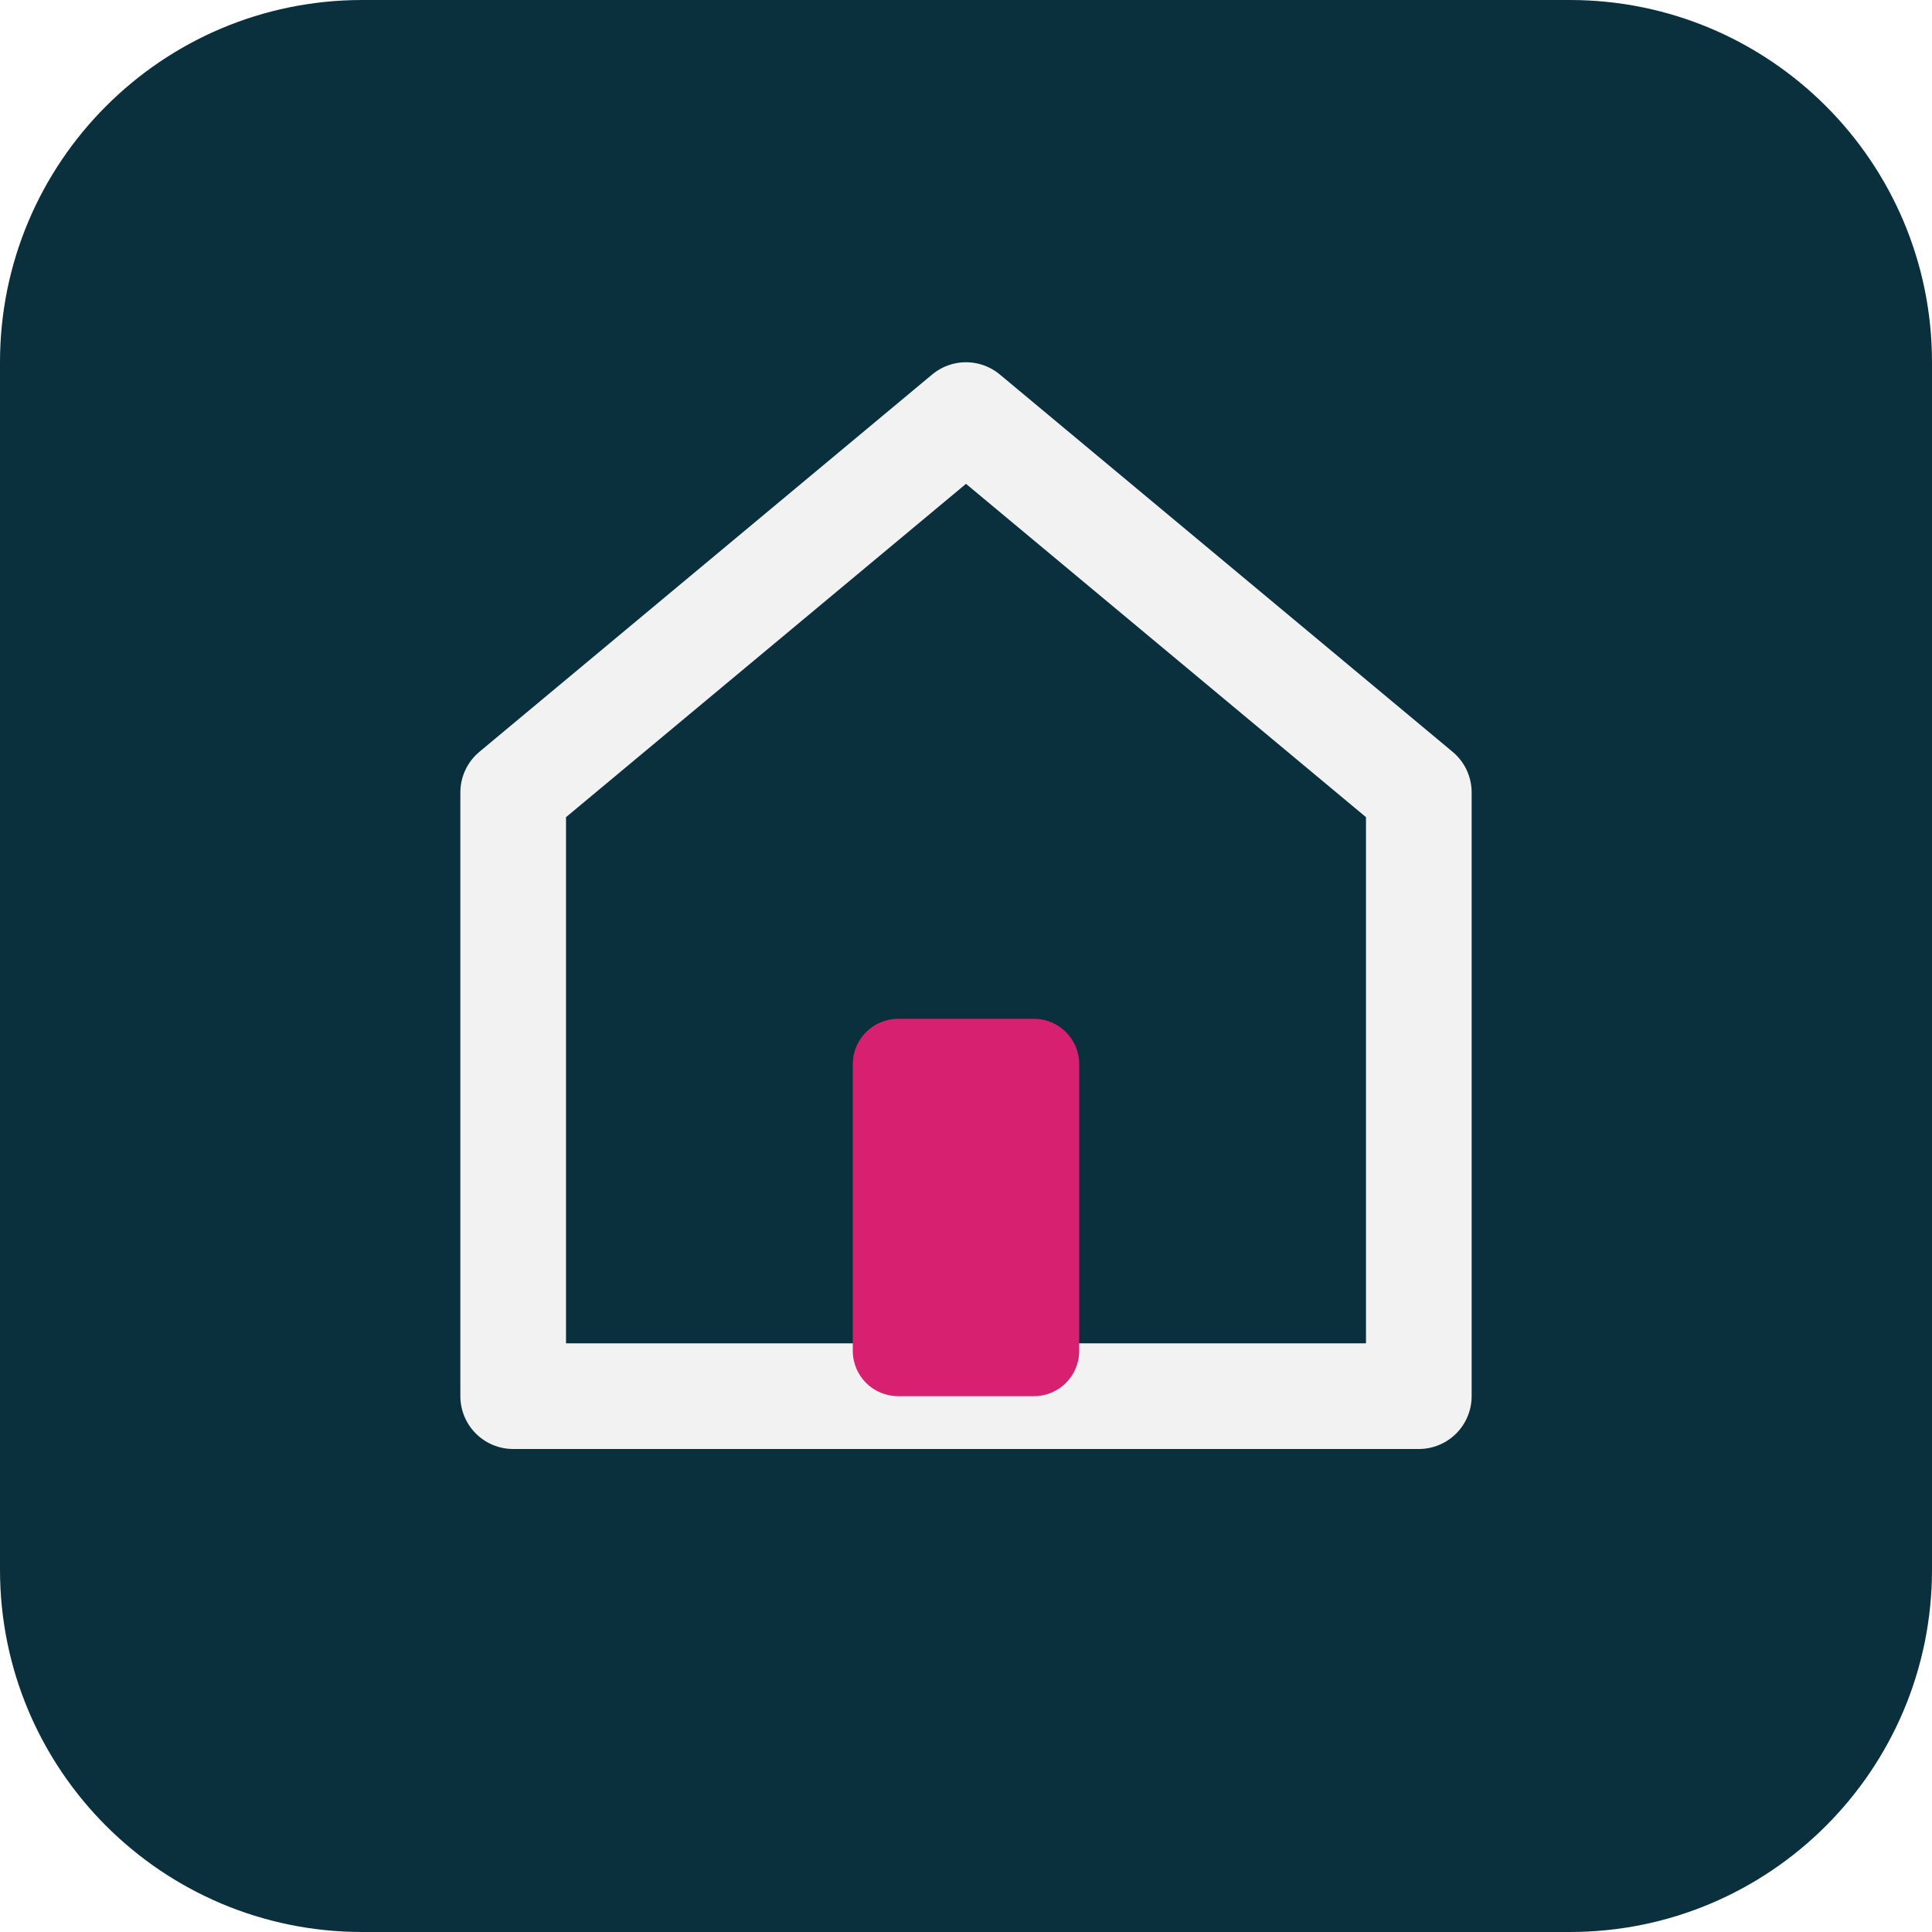
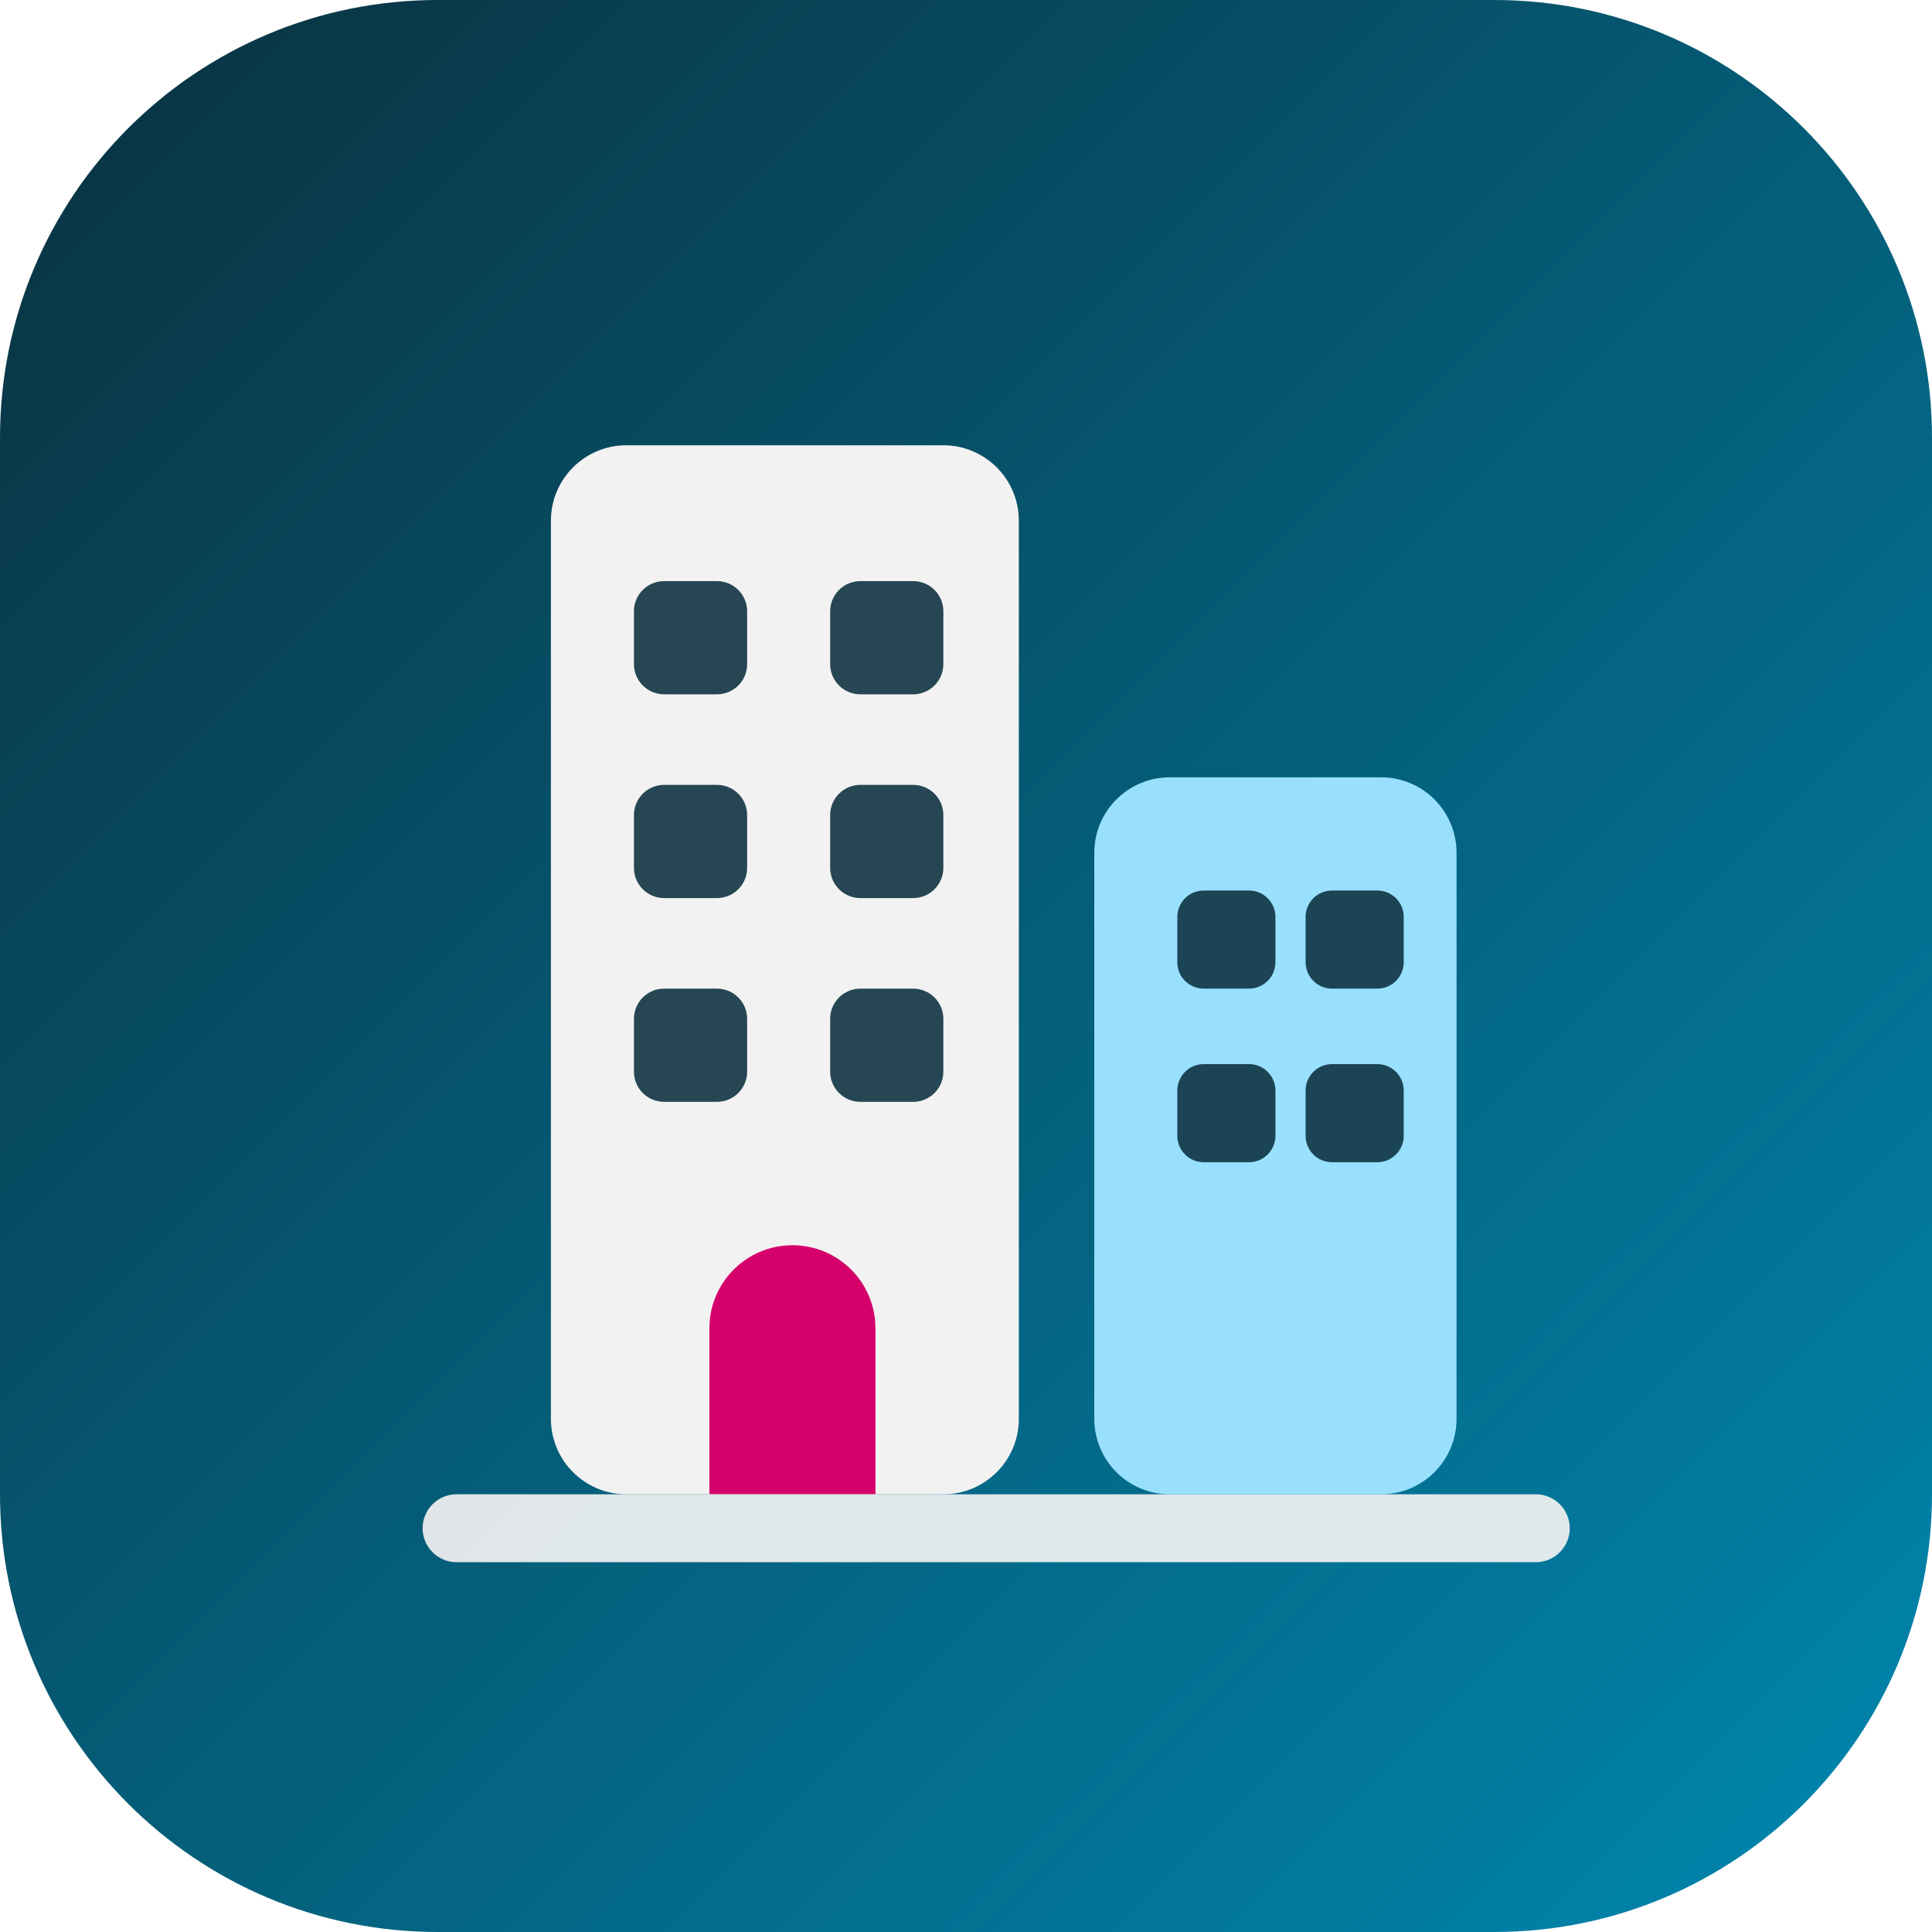
- <svg xmlns="http://www.w3.org/2000/svg" viewBox="0 0 512 512">
-   <rect width="512" height="512" rx="96" fill="#0a303e" />
-   <path d="M256 110 L376 210 V370 H136 V210 Z" fill="none" stroke="#f3f2f2" stroke-width="28" stroke-linejoin="round" />
-   <rect x="226" y="270" width="60" height="100" rx="12" fill="#d82071" />
+ <svg xmlns="http://www.w3.org/2000/svg" viewBox="0 0 512 512" role="img" aria-label="Sahyadri Heights">
+   <defs>
+     <linearGradient id="g" x1="0" y1="0" x2="1" y2="1">
+       <stop offset="0" stop-color="#0a303e" />
+       <stop offset="1" stop-color="#0088b0" />
+     </linearGradient>
+   </defs>
+   <rect width="512" height="512" rx="116" fill="url(#g)" />
+   <rect x="146" y="118" width="124" height="278" rx="20" fill="#f3f2f2" />
+   <rect x="290" y="206" width="96" height="190" rx="20" fill="#99e0ff" />
+   <g fill="#0a303e" opacity=".88">
+     <rect x="168" y="154" width="30" height="30" rx="8" />
+     <rect x="220" y="154" width="30" height="30" rx="8" />
+     <rect x="168" y="208" width="30" height="30" rx="8" />
+     <rect x="220" y="208" width="30" height="30" rx="8" />
+     <rect x="168" y="262" width="30" height="30" rx="8" />
+     <rect x="220" y="262" width="30" height="30" rx="8" />
+     <rect x="312" y="236" width="26" height="26" rx="7" />
+     <rect x="346" y="236" width="26" height="26" rx="7" />
+     <rect x="312" y="282" width="26" height="26" rx="7" />
+     <rect x="346" y="282" width="26" height="26" rx="7" />
+   </g>
+   <path d="M188 396v-44a22 22 0 0 1 44 0v44z" fill="#d6006c" />
+   <rect x="112" y="396" width="304" height="18" rx="9" fill="#f3f2f2" opacity=".92" />
</svg>
